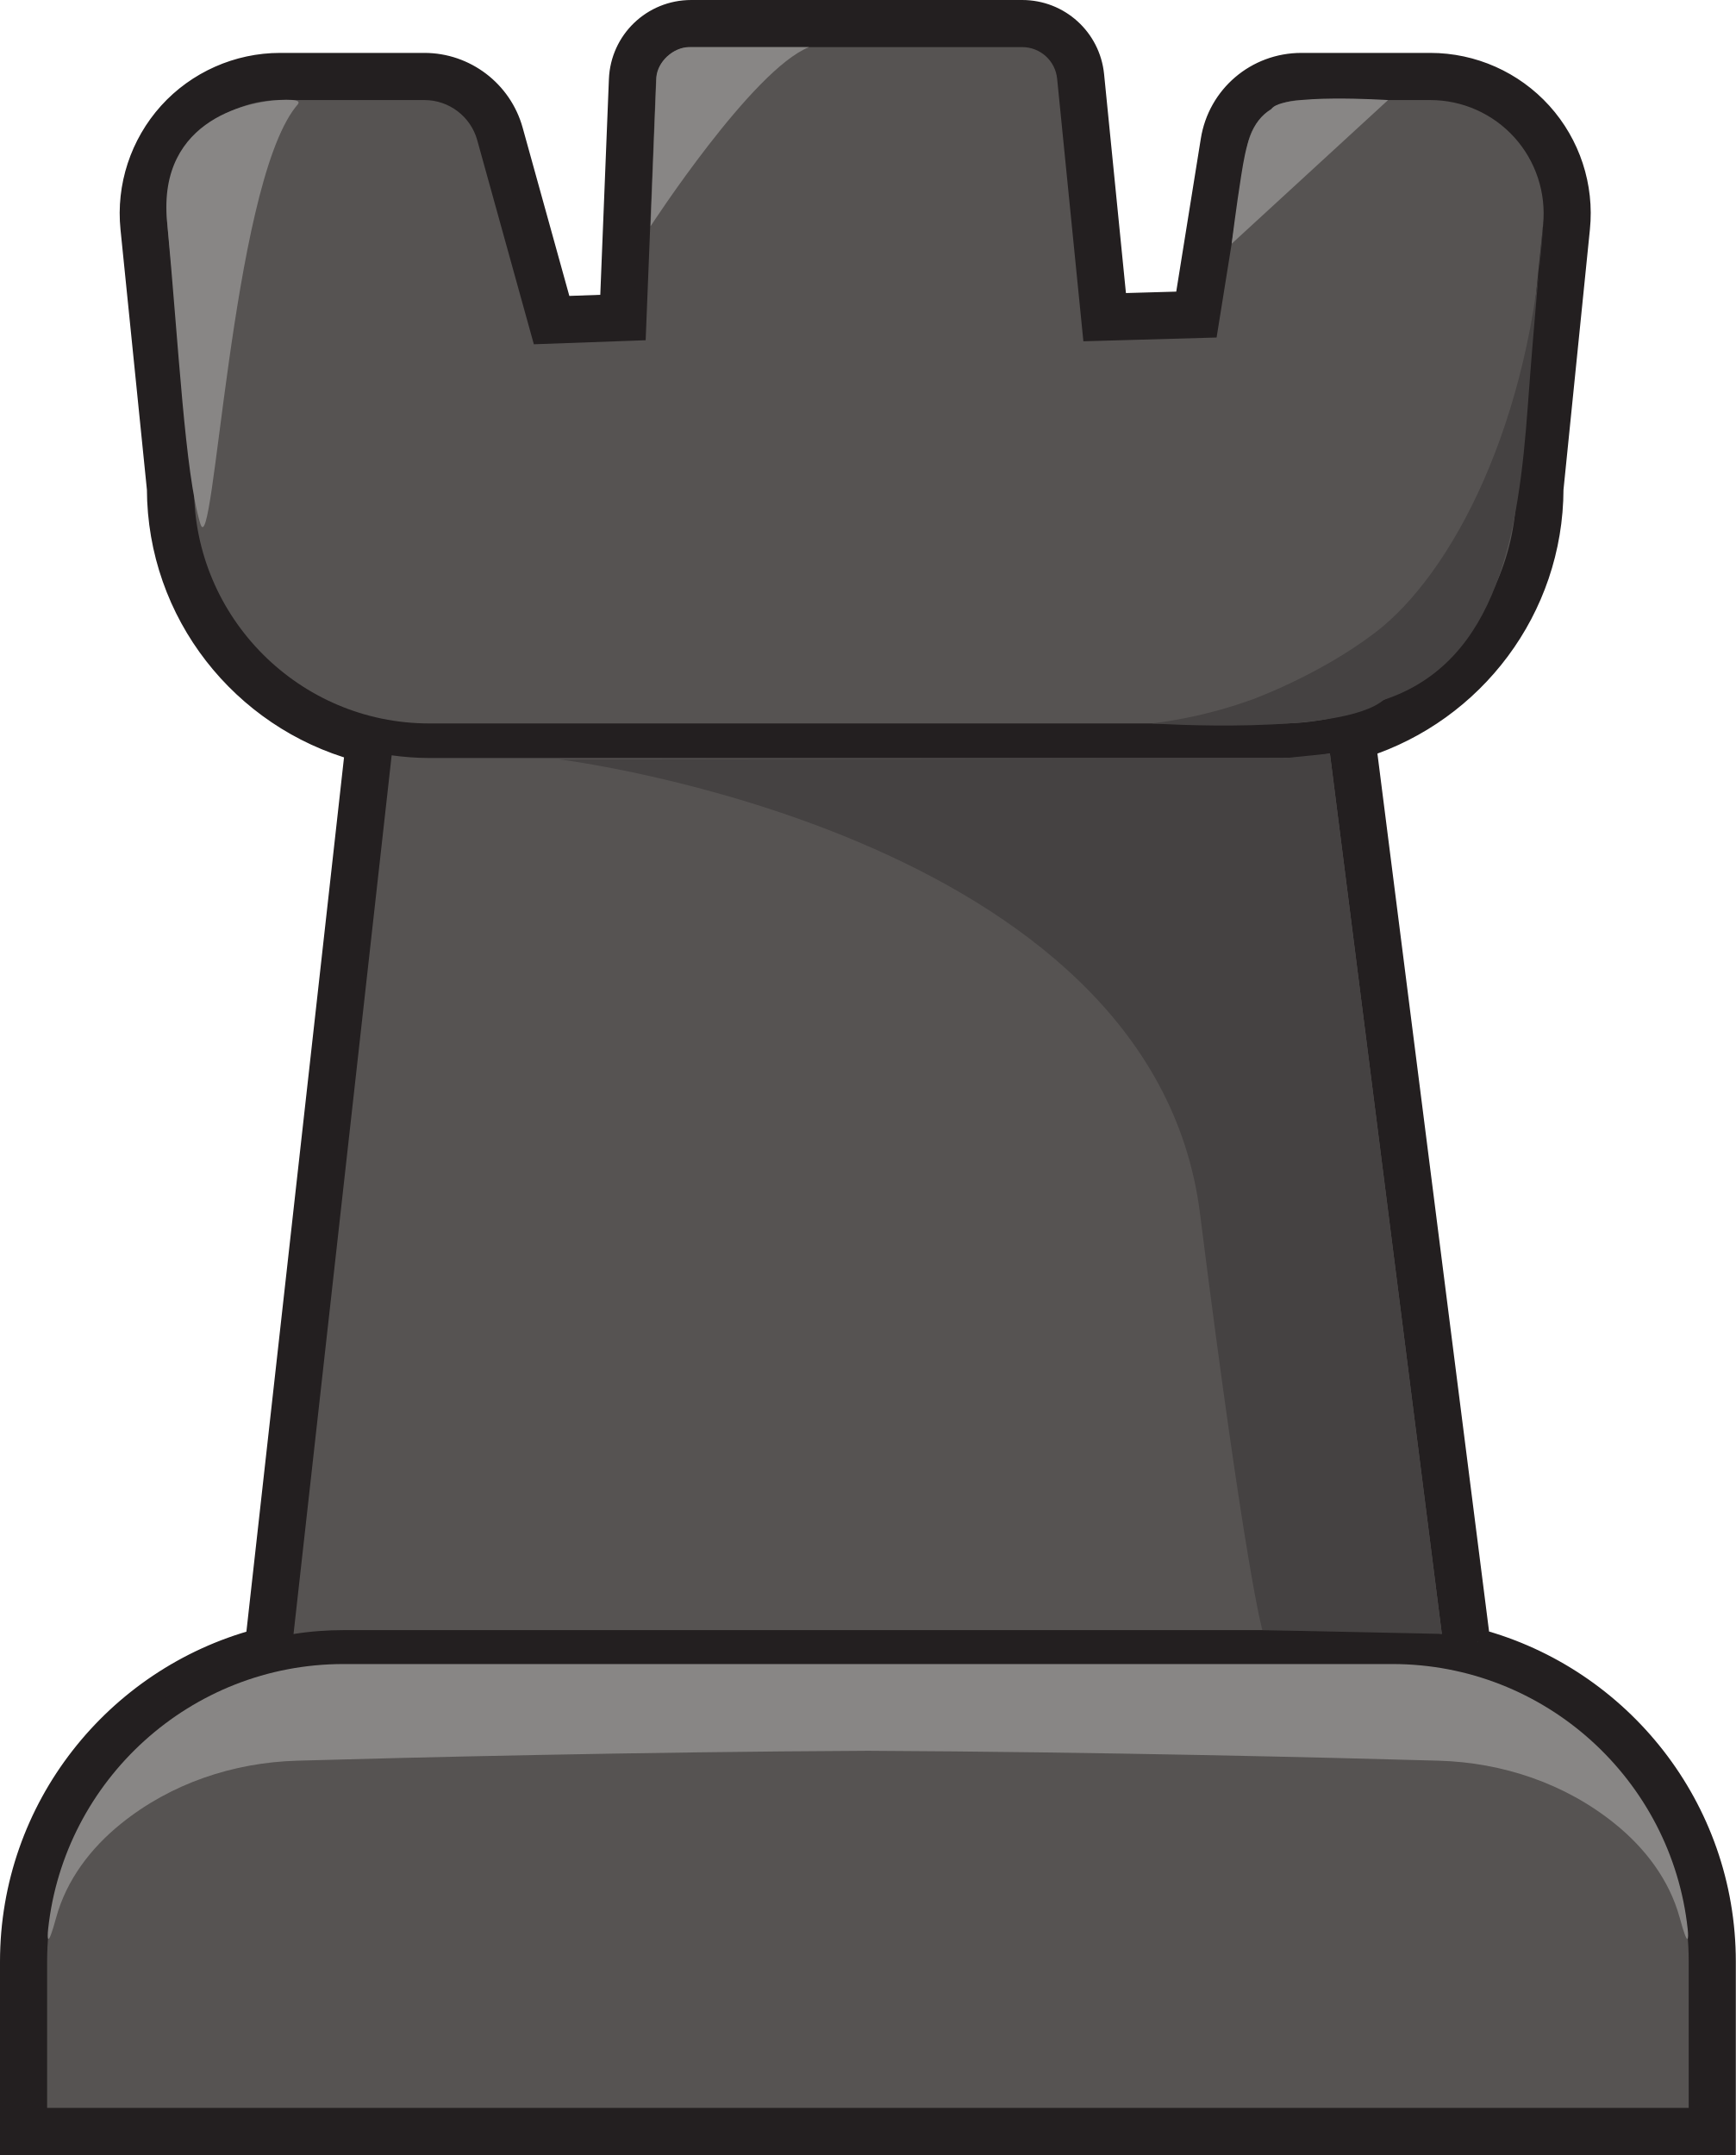
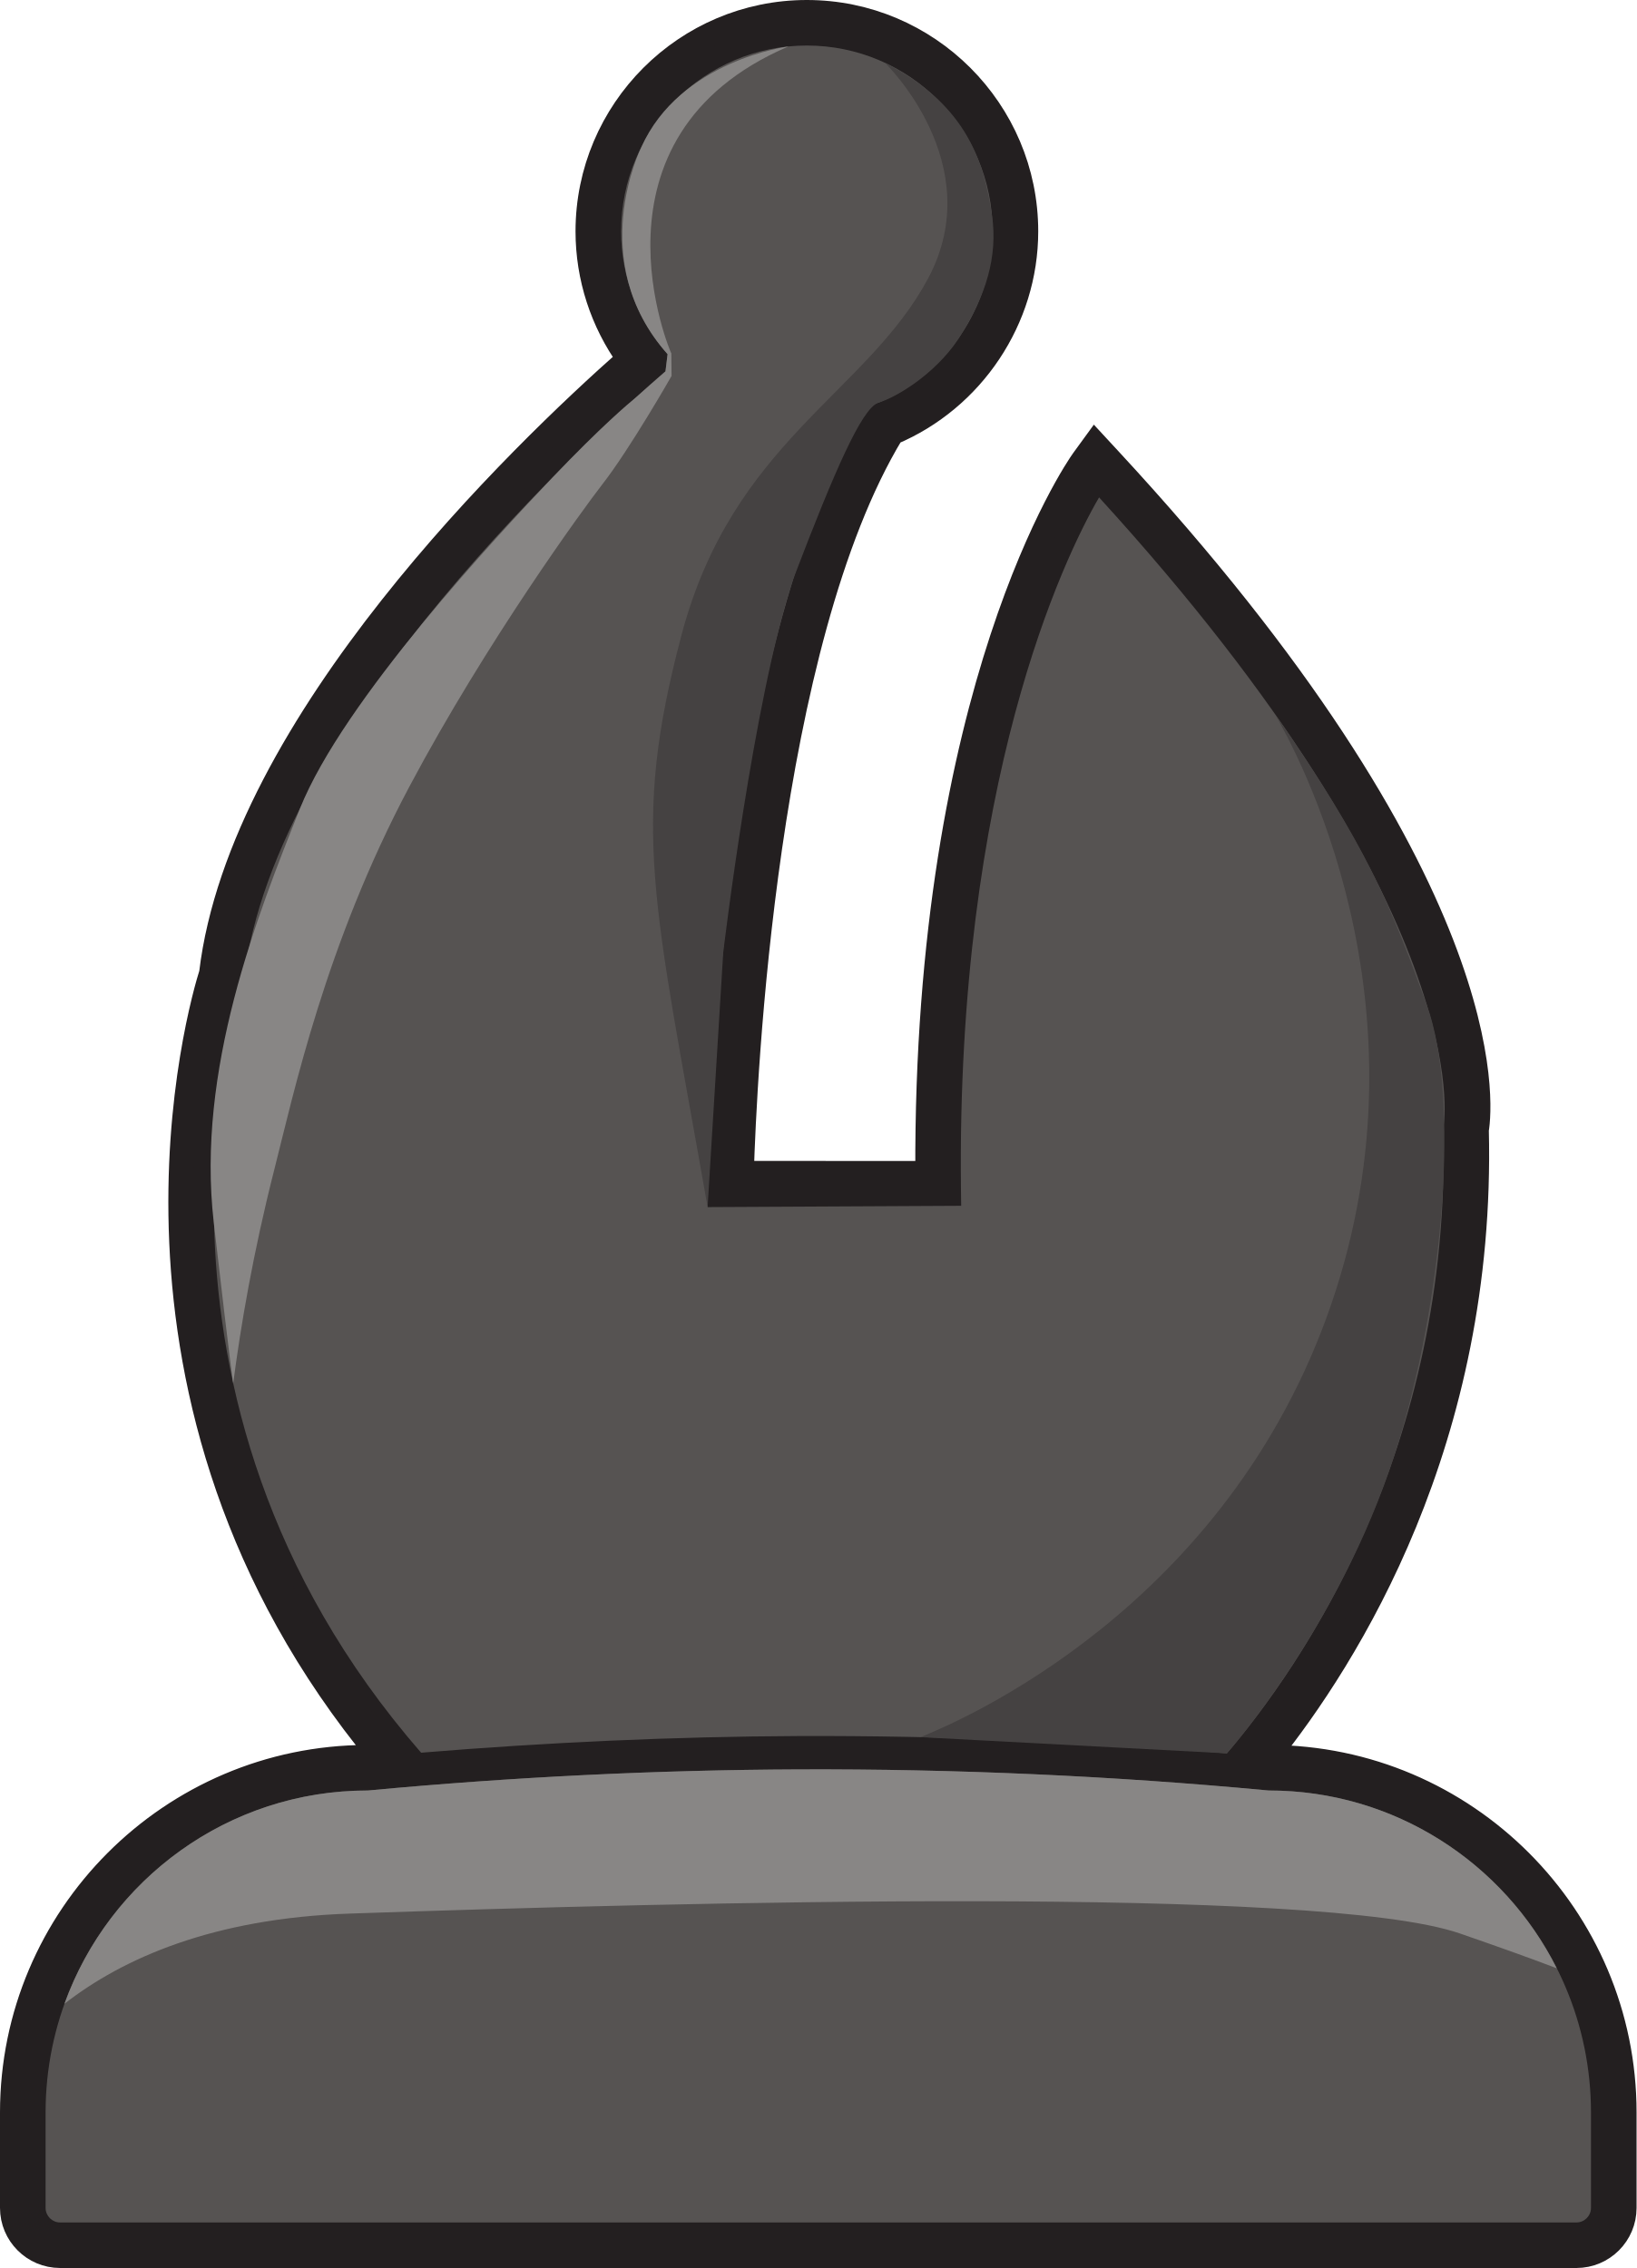
- <svg xmlns="http://www.w3.org/2000/svg" version="1.1" id="svg1" width="458.911" height="569.708" viewBox="0 0 458.911 569.708">
+ <svg xmlns="http://www.w3.org/2000/svg" version="1.1" id="svg1" width="447.547" height="620.377" viewBox="0 0 447.547 620.377">
  <defs id="defs1" />
-   <g id="layer13" transform="translate(-248.2293,-381.6133)">
-     <path id="path3" d="M 5210.13,8958.52 H 1955.15 v 289.92 c 0,324.81 264.14,588.95 588.95,588.95 h 2077.08 c 324.81,0 588.95,-264.14 588.95,-588.95 z M 2638.31,11640.3 c 24.41,-3.4 49.27,-5.3 74.59,-5.3 h 1689.07 c 33.08,0 65.24,3.2 96.72,8.9 l 221.94,-1745.61 c -32.39,5.02 -65.7,7.53 -99.45,7.53 H 2544.1 c -34.21,0 -67.74,-2.51 -100.36,-7.76 z m -391.88,529.9 -52.91,521.9 c -6.39,63.1 14.37,126.3 57.02,173.3 42.43,47.2 103.1,74.1 166.51,74.1 h 286.27 c 48.81,0 91.69,-32.6 104.69,-79.6 l 112.23,-404.6 221.71,8 20.53,514.1 c 1.6,37.6 32.16,67.1 69.8,67.1 h 656.24 c 36.04,0 65.92,-27.2 69.34,-63 l 52.01,-520.3 264.14,7.5 60.9,379.4 c 8.44,53.1 53.6,91.4 107.21,91.4 h 255.7 c 63.41,0 124.08,-26.9 166.74,-74.1 42.42,-47 63.18,-110.2 56.79,-173.3 l -52.69,-518.5 -0.23,-3.4 c 0,-257.3 -209.16,-466.7 -466.46,-466.7 H 2712.9 c -257.3,0 -466.47,209.4 -466.47,466.7 z M 4791.56,9883.46 4565.52,11660.8 c 214.64,69.1 370.66,270.3 371.34,507.5 l 52.47,516.9 c 8.44,82.4 -18.48,164.7 -74.14,226.3 -55.42,61.3 -134.57,96.5 -217.37,96.5 h -255.7 c -87.37,0 -161.04,-62.8 -174.73,-149 l -52,-323.7 -143.71,-4.1 -45.62,457.2 c -7.07,70.9 -66.37,124.5 -137.54,124.5 h -656.24 c -74.59,0 -135.26,-58.4 -138.23,-132.8 l -18.02,-450.9 -104.24,-3.7 -97.86,352.7 c -21.21,76.4 -91.23,129.8 -170.61,129.8 h -286.27 c -82.57,0 -161.95,-35.2 -217.38,-96.5 -55.42,-61.6 -82.57,-143.9 -74.13,-226.3 l 52.46,-516.9 c 0.69,-245.2 167.2,-451.8 393.02,-514.1 L 2373.26,9883.24 c -279.88,-75.51 -486.54,-331.43 -486.54,-634.8 v -358.35 h 3391.83 v 358.35 c 0,303.6 -206.88,559.75 -486.99,635.02" style="fill:#231f20;fill-opacity:1;fill-rule:nonzero;stroke:#231f20;stroke-width:50;stroke-dasharray:none;stroke-opacity:1" transform="matrix(0.1333333,0,0,-0.1333333,0,2133.333)" />
-     <path id="path4" d="M 5210.13,9248.44 V 8958.52 H 1955.15 v 289.92 c 0,324.81 264.14,588.95 588.95,588.95 h 2077.08 c 324.81,0 588.95,-264.14 588.95,-588.95" style="fill:#565352;fill-opacity:1;fill-rule:nonzero;stroke:none" transform="matrix(0.1333333,0,0,-0.1333333,0,2133.333)" />
-     <path id="path5" d="m 4720.63,9898.29 c -32.39,5.02 -65.7,7.53 -99.45,7.53 H 2544.1 c -34.21,0 -67.74,-2.51 -100.36,-7.76 l 194.57,1742.24 c 24.41,-3.4 49.27,-5.3 74.59,-5.3 h 1689.07 c 33.08,0 65.24,3.2 96.72,8.9 l 221.94,-1745.61" style="fill:#565352;fill-opacity:1;fill-rule:nonzero;stroke:none" transform="matrix(0.1333333,0,0,-0.1333333,0,2133.333)" />
-     <path id="path6" d="m 4921.35,12692.1 -52.69,-518.5 -0.23,-3.4 c 0,-257.3 -209.16,-466.7 -466.46,-466.7 H 2712.9 c -257.3,0 -466.47,209.4 -466.47,466.7 l -52.91,521.9 c -6.39,63.1 14.37,126.3 57.02,173.3 42.43,47.2 103.1,74.1 166.51,74.1 h 286.27 c 48.81,0 91.69,-32.6 104.69,-79.6 l 112.23,-404.6 221.71,8 20.53,514.1 c 1.6,37.6 32.16,67.1 69.8,67.1 h 656.24 c 36.04,0 65.92,-27.2 69.34,-63 l 52.01,-520.3 264.14,7.5 60.9,379.4 c 8.44,53.1 53.6,91.4 107.21,91.4 h 255.7 c 63.41,0 124.08,-26.9 166.74,-74.1 42.42,-47 63.18,-110.2 56.79,-173.3" style="fill:#565352;fill-opacity:1;fill-rule:nonzero;stroke:none" transform="matrix(0.1333333,0,0,-0.1333333,0,2133.333)" />
-     <path id="path7" d="m 2447.66,12925.5 c 5.05,6.4 16.9,14.6 -18.24,14.6 -67.69,-0.1 -255.6,-35 -236.45,-240.9 23.29,-250.4 35.57,-499.5 65.78,-599.1 27.07,-89.3 60.41,661.2 188.91,825.4" style="fill:#888685;fill-opacity:1;fill-rule:nonzero;stroke:none" transform="matrix(0.1333333,0,0,-0.1333333,0,2133.333)" />
-     <path id="path8" d="m 3163.18,12984.6 -11.45,-295.2 c 0,0 201.67,310.4 314.27,355.1 h -237.87 c -31.12,0 -62.79,-28.8 -64.95,-59.9" style="fill:#888685;fill-opacity:1;fill-rule:nonzero;stroke:none" transform="matrix(0.1333333,0,0,-0.1333333,0,2133.333)" />
-     <path id="path9" d="m 4613.99,12939.5 -310.14,-284.9 c 0,0 9.19,73.8 18.95,135.2 9.54,60.1 19.15,107.6 59.69,131.6 17.96,32 231.5,18.1 231.5,18.1" style="fill:#888685;fill-opacity:1;fill-rule:nonzero;stroke:none" transform="matrix(0.1333333,0,0,-0.1333333,0,2133.333)" />
-     <path id="path10" d="m 2969.25,11632.4 c 0,0 1176.41,-143.7 1271.77,-899.9 89.6,-710.5 123.71,-826.68 123.71,-826.68 l 355.9,-7.53 -221.94,1745.61 -85.65,-8.8 c -4.99,-0.5 -10.01,-0.8 -15.03,-0.8 l -1428.76,-1.9" style="fill:#454242;fill-opacity:1;fill-rule:nonzero;stroke:none" transform="matrix(0.1333333,0,0,-0.1333333,0,2133.333)" />
-     <path id="path11" d="m 4587.9,11883.2 c -113.31,-86.2 -247.81,-133.9 -247.82,-133.9 -76.38,-27.1 -144.04,-39.6 -194.42,-45.8 0,0 375.64,-24.8 459.65,46.7 228.38,75.2 267.67,334.2 285.8,583 12.18,167.1 30.79,365.6 30.79,365.6 -23.66,-397 -179.83,-698.4 -334,-815.6" style="fill:#454242;fill-opacity:1;fill-rule:nonzero;stroke:none" transform="matrix(0.1333333,0,0,-0.1333333,0,2133.333)" />
-     <path id="path12" d="m 5208.07,9313.44 c -31.93,294.94 -282.38,525.09 -585.53,525.09 H 3582.64 2542.73 c -303.14,0 -553.59,-230.15 -585.52,-525.09 -2.29,-20.98 -0.92,-39.46 15.73,21.9 20.53,75.28 68.89,138.46 128.65,186.59 98.77,79.83 222.63,121.35 349.45,125 216.24,6.16 668.79,17.33 1131.6,19.61 462.81,-2.28 915.36,-13.45 1131.6,-19.61 126.82,-3.65 250.68,-45.17 349.45,-125 59.76,-48.13 108.12,-111.31 128.64,-186.59 16.65,-61.36 18.02,-42.88 15.74,-21.9" style="fill:#888685;fill-opacity:1;fill-rule:nonzero;stroke:none" transform="matrix(0.1333333,0,0,-0.1333333,0,2133.333)" />
+   <g id="layer9" transform="translate(-1754.653,-325.7733)">
+     <path id="path42" d="m 16423,9027.18 c 0,-16.42 -13.4,-29.88 -29.9,-29.88 h -3109.9 c -16.4,0 -29.8,13.46 -29.8,29.88 v 195.71 c 0,364.27 296.3,660.57 660.5,660.57 l 3.2,0.23 c 292,27.37 589,41.97 882.3,43.11 319.4,1.14 642.1,-13.23 959.9,-43.11 l 3.1,-0.23 c 364.3,0 660.6,-296.3 660.6,-660.57 z m -2763.9,2514.12 1.6,7.3 c 61.2,528.5 730.4,1130.9 864.1,1246.3 l 4.3,35.2 c -61.3,69.5 -95.3,159.2 -95.3,252 0,210.1 170.8,381.2 380.9,381.2 210.1,0 381.1,-171.1 381.1,-381.2 0,-156.7 -98.3,-299.7 -244.7,-355.6 l -12.3,-9.1 c -309.8,-493.2 -326.4,-1556.8 -327.1,-1601.7 l -0.5,-35.4 520.1,2.7 -0.5,33.8 c -9.5,834.2 210.6,1294.7 283.3,1419.5 779.5,-854.5 707.6,-1284.2 706.7,-1288.1 l -0.7,-3.9 v -4.1 c 17.1,-657.2 -292.2,-1102.6 -443.9,-1280.55 -291,24.63 -585.5,36.5 -877,35.58 -257.8,-1.14 -518,-13 -775.6,-34.21 -641.8,737.48 -367.4,1572.08 -364.5,1580.28 z M 15764,9951.89 c -1.6,0.23 -3.4,0.23 -5,0.46 164.5,204.85 445,649.65 429.5,1286.25 8.5,51.8 52.5,505.7 -754.5,1377 l -28.3,30.6 -24.6,-33.8 c -13.3,-18.4 -323.3,-469.8 -318.9,-1462.5 l -381.2,0.2 c 5.7,189.3 46.3,1085.8 308.4,1518.5 164.9,69.5 274.9,233.5 274.9,413.5 0,247.9 -201.7,449.6 -449.6,449.6 -247.7,0 -449.4,-201.7 -449.4,-449.6 0,-94.4 29.9,-185.7 84.4,-261.6 -220.1,-194.6 -795.1,-747.1 -856.5,-1260.7 -19.8,-62.5 -258.9,-873.2 346.5,-1605.62 -9.1,-0.92 -18.2,-1.37 -27.4,-2.29 -401.2,-0.91 -727.4,-327.55 -727.4,-729 v -195.71 c 0,-54.29 44.1,-98.31 98.3,-98.31 h 3109.9 c 54.3,0 98.4,44.02 98.4,98.31 v 195.71 c 0,401.45 -326.2,728.09 -727.5,729" style="fill:#231f20;fill-opacity:1;fill-rule:nonzero;stroke:#231f20;stroke-width:50;stroke-dasharray:none;stroke-opacity:1" transform="matrix(0.1333333,0,0,-0.1333333,0,2133.333)" />
+     <path id="path43" d="m 16423,9222.89 v -195.71 c 0,-16.42 -13.4,-29.88 -29.9,-29.88 h -3109.9 c -16.4,0 -29.8,13.46 -29.8,29.88 v 195.71 c 0,364.27 296.3,660.57 660.5,660.57 l 3.2,0.23 c 292,27.37 589,41.97 882.3,43.11 319.4,1.14 642.1,-13.23 959.9,-43.11 l 3.1,-0.23 c 364.3,0 660.6,-296.3 660.6,-660.57" style="fill:#565352;fill-opacity:1;fill-rule:nonzero;stroke:none" transform="matrix(0.1333333,0,0,-0.1333333,0,2133.333)" />
+     <path id="path44" d="m 16120.1,11244.3 v -4.1 c 17.1,-657.2 -292.2,-1102.6 -443.9,-1280.55 -291,24.63 -585.5,36.5 -877,35.58 -257.8,-1.14 -518,-13 -775.6,-34.21 -641.8,737.48 -367.4,1572.08 -364.5,1580.28 l 1.6,7.3 c 61.2,528.5 730.4,1130.9 864.1,1246.3 l 4.3,35.2 c -61.3,69.5 -95.3,159.2 -95.3,252 0,210.1 170.8,381.2 380.9,381.2 210.1,0 381.1,-171.1 381.1,-381.2 0,-156.7 -98.3,-299.7 -244.7,-355.6 l -12.3,-9.1 c -309.8,-493.2 -326.4,-1556.8 -327.1,-1601.7 l -0.5,-35.4 520.1,2.7 -0.5,33.8 c -9.5,834.2 210.6,1294.7 283.3,1419.5 779.5,-854.5 707.6,-1284.2 706.7,-1288.1 l -0.7,-3.9" style="fill:#565352;fill-opacity:1;fill-rule:nonzero;stroke:none" transform="matrix(0.1333333,0,0,-0.1333333,0,2133.333)" />
+     <path id="path45" d="m 15774.8,12091.9 c 43.9,-76.5 327.8,-592.2 115.5,-1210.8 -213.9,-623.5 -761.6,-855.5 -842.5,-888.18 l 628.4,-33.27 c 0,0 229.7,257.55 344,612.75 102.4,318 133.9,736 66.4,921.6 -74.9,205.8 -121.5,325.2 -311.8,597.9" style="fill:#454242;fill-opacity:1;fill-rule:nonzero;stroke:none" transform="matrix(0.1333333,0,0,-0.1333333,0,2133.333)" />
+     <path id="path46" d="m 16352.8,9518.73 c -60.7,23.27 -127.5,46.76 -198.5,71.4 -285.6,98.77 -1601.5,64.09 -2277.1,40.83 -281.2,-9.58 -465.8,-92.15 -585.1,-184.99 91.7,254.79 335.8,437.49 621.8,437.49 l 3.2,0.23 c 292,27.37 589,41.97 882.3,43.11 319.4,1.14 642.1,-13.23 959.9,-43.11 l 3.1,-0.23 c 258,0 482,-148.72 590.4,-364.73" style="fill:#888685;fill-opacity:1;fill-rule:nonzero;stroke:none" transform="matrix(0.1333333,0,0,-0.1333333,0,2133.333)" />
+     <path id="path47" d="m 14975.1,13427.7 c 0,0 214.1,-206.7 88.3,-442.3 -125.9,-235.6 -400.9,-335.4 -505.7,-731.4 -104.9,-396 -57.3,-542.6 53.5,-1173.7 l 32,521.7 c 0,0 62,522.5 143.7,767 87.8,230.1 139.6,345.4 172.9,361 44.8,13.2 130.8,69.1 174.4,145.4 45.6,73.6 73.1,153.6 60.2,239.8 -15.5,103.2 -47.3,224.8 -219.3,312.5" style="fill:#454242;fill-opacity:1;fill-rule:nonzero;stroke:none" transform="matrix(0.1333333,0,0,-0.1333333,0,2133.333)" />
+     <path id="path48" d="m 14776.9,13461.4 c 0,0 -222.3,-28.4 -301.8,-207 0,0 -116.6,-233.4 54.1,-424.4 0,0 -0.1,0.1 -0.1,0.1 l -4.3,-35.2 -32.9,-28.8 -28.9,-25.7 v 0 c -13.2,-10.7 -70.4,-58.7 -169.3,-162.7 -113.6,-119.6 -429.8,-457.7 -518.6,-679.8 -88.8,-222 -212.8,-536.6 -176.8,-848.9 36.1,-312.3 39.9,-330.3 39.9,-330.3 15,114.5 40.1,265.2 84.4,439.1 39.2,153.9 104.6,460.9 276.9,785.1 158.6,298.5 359,573.1 395.1,619.3 56.9,72.8 142.7,223.2 142.7,223.3 0,0.1 -0.5,46 -0.5,46.1 0.2,-2.2 -193.7,443.6 240.1,629.8" style="fill:#888685;fill-opacity:1;fill-rule:nonzero;stroke:none" transform="matrix(0.1333333,0,0,-0.1333333,0,2133.333)" />
  </g>
</svg>
